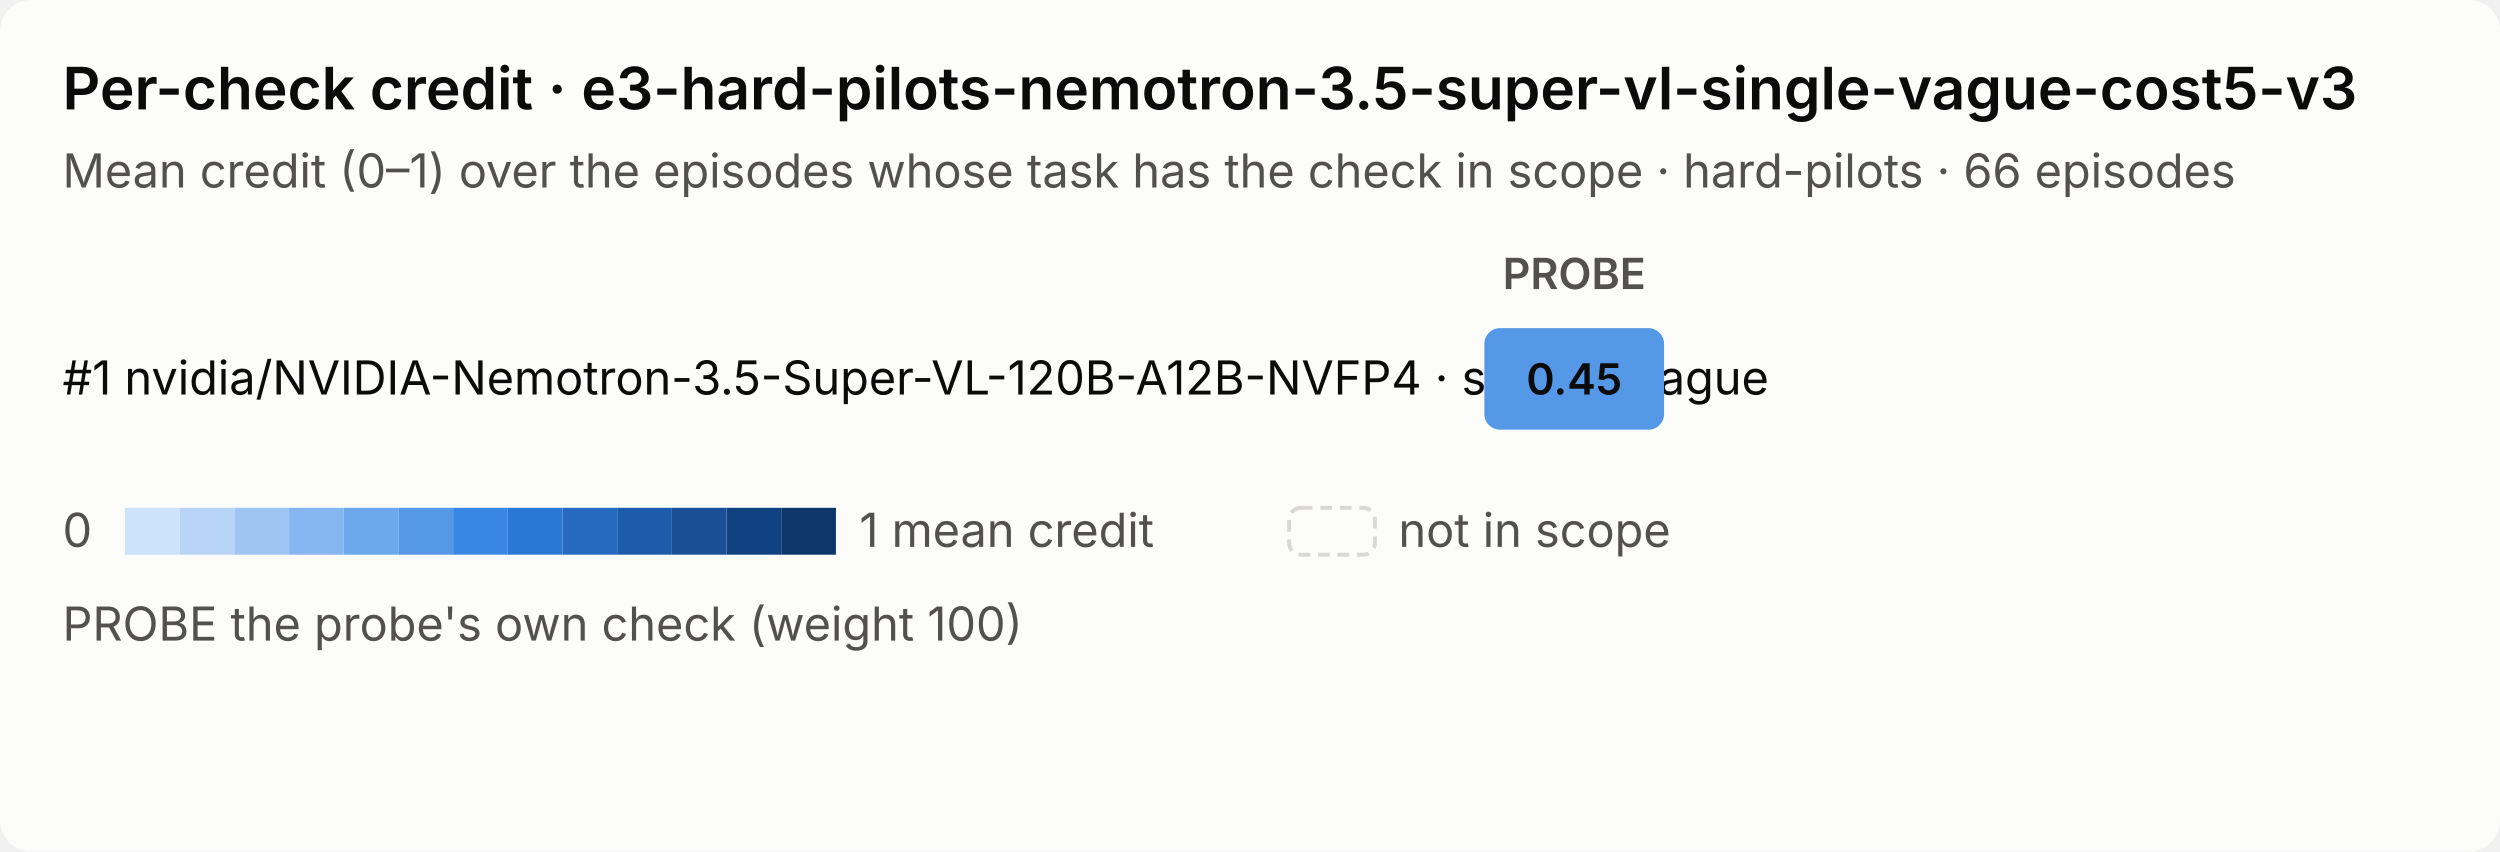
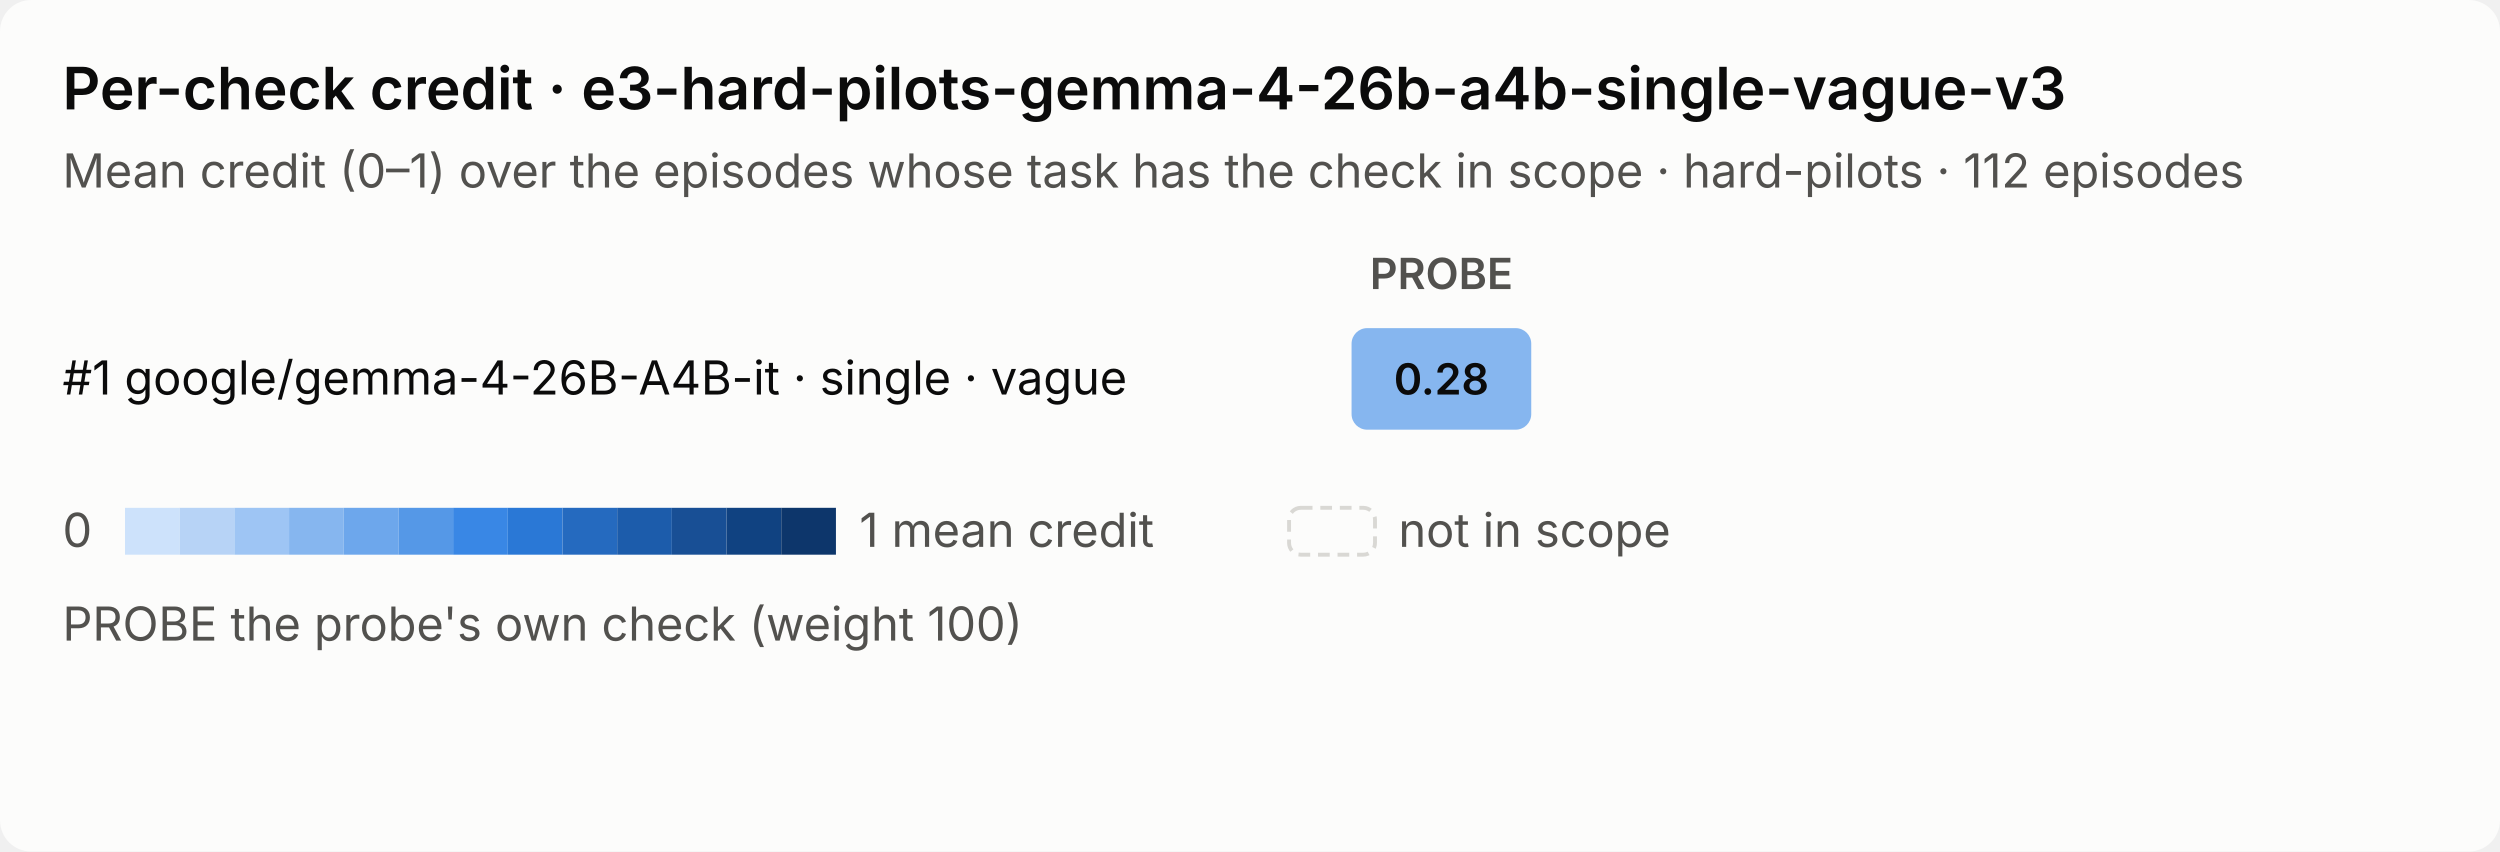
<svg xmlns="http://www.w3.org/2000/svg" width="640" height="218" viewBox="0 0 640 218" role="img" aria-labelledby="ttl dsc">
  <style>.t{font:600 15px system-ui,-apple-system,sans-serif;fill:#0b0b0b}.s,.k{font:12px system-ui,-apple-system,sans-serif;fill:#52514e}.l{font:12px system-ui,-apple-system,sans-serif;fill:#0b0b0b}.h{font:600 11px system-ui,-apple-system,sans-serif;fill:#52514e}.v{font:600 11px system-ui,-apple-system,sans-serif}.bg{fill:#fcfcfb}.na{fill:#fcfcfb;stroke:#d9d8d4;stroke-dasharray:3 2}.q0{fill:#cde2fb}.w0{fill:#0b0b0b}.q1{fill:#b7d3f6}.w1{fill:#0b0b0b}.q2{fill:#9ec5f4}.w2{fill:#0b0b0b}.q3{fill:#86b6ef}.w3{fill:#0b0b0b}.q4{fill:#6da7ec}.w4{fill:#0b0b0b}.q5{fill:#5598e7}.w5{fill:#0b0b0b}.q6{fill:#3987e5}.w6{fill:#0b0b0b}.q7{fill:#2a78d6}.w7{fill:#0b0b0b}.q8{fill:#256abf}.w8{fill:#ffffff}.q9{fill:#1c5cab}.w9{fill:#ffffff}.q10{fill:#184f95}.w10{fill:#ffffff}.q11{fill:#104281}.w11{fill:#ffffff}.q12{fill:#0d366b}.w12{fill:#ffffff}@media (prefers-color-scheme: dark){.t,.l{fill:#ffffff}.s,.k,.h{fill:#c3c2b7}.bg{fill:#1a1a19}.na{fill:#1a1a19;stroke:#4a4a46}.q0{fill:#0d366b}.w0{fill:#ffffff}.q1{fill:#104281}.w1{fill:#ffffff}.q2{fill:#184f95}.w2{fill:#ffffff}.q3{fill:#1c5cab}.w3{fill:#ffffff}.q4{fill:#256abf}.w4{fill:#ffffff}.q5{fill:#2a78d6}.w5{fill:#0b0b0b}.q6{fill:#3987e5}.w6{fill:#0b0b0b}.q7{fill:#5598e7}.w7{fill:#0b0b0b}.q8{fill:#6da7ec}.w8{fill:#0b0b0b}.q9{fill:#86b6ef}.w9{fill:#0b0b0b}.q10{fill:#9ec5f4}.w10{fill:#0b0b0b}.q11{fill:#b7d3f6}.w11{fill:#0b0b0b}.q12{fill:#cde2fb}.w12{fill:#0b0b0b}}</style>
  <rect class="bg" width="640" height="218" rx="8" />
-   <text class="t" x="16" y="28">Per-check credit · e3-hard-pilots-nemotron-3.5-super-vl-single-vague-cost5-v3</text>
-   <text class="s" x="16" y="48">Mean credit (0–1) over the episodes whose task has the check in scope · hard-pilots · 66 episodes</text>
-   <text class="h" x="403" y="74" text-anchor="middle">PROBE</text>
-   <text class="l" x="16" y="101">#1  nvidia/NVIDIA-Nemotron-3.5-Super-VL-120B-A12B-NVFP4 · single · vague</text>
+   <text class="t" x="16" y="28">Per-check credit · e3-hard-pilots-gemma-4-26b-a4b-single-vague-v3</text>
+   <text class="s" x="16" y="48">Mean credit (0–1) over the episodes whose task has the check in scope · hard-pilots · 112 episodes</text>
+   <text class="h" x="369" y="74" text-anchor="middle">PROBE</text>
+   <text class="l" x="16" y="101">#1  google/gemma-4-26B-A4B-it · single · vague</text>
  <g>
-     <rect class="q5" x="380" y="84" width="46" height="26" rx="4" />
-     <text class="v w5" x="403" y="101" text-anchor="middle">0.45</text>
+     <rect class="q3" x="346" y="84" width="46" height="26" rx="4" />
+     <text class="v w3" x="369" y="101" text-anchor="middle">0.28</text>
  </g>
  <text class="k" x="16" y="140">0</text>
  <rect class="q0" x="32" y="130" width="14" height="12" />
  <rect class="q1" x="46" y="130" width="14" height="12" />
  <rect class="q2" x="60" y="130" width="14" height="12" />
  <rect class="q3" x="74" y="130" width="14" height="12" />
  <rect class="q4" x="88" y="130" width="14" height="12" />
  <rect class="q5" x="102" y="130" width="14" height="12" />
  <rect class="q6" x="116" y="130" width="14" height="12" />
  <rect class="q7" x="130" y="130" width="14" height="12" />
  <rect class="q8" x="144" y="130" width="14" height="12" />
  <rect class="q9" x="158" y="130" width="14" height="12" />
  <rect class="q10" x="172" y="130" width="14" height="12" />
  <rect class="q11" x="186" y="130" width="14" height="12" />
  <rect class="q12" x="200" y="130" width="14" height="12" />
  <text class="k" x="220" y="140">1 mean credit</text>
  <rect class="na" x="330" y="130" width="22" height="12" rx="3" />
  <text class="k" x="358" y="140">not in scope</text>
  <text class="k" x="16" y="164">PROBE  the probe's own check (weight 100)</text>
</svg>
